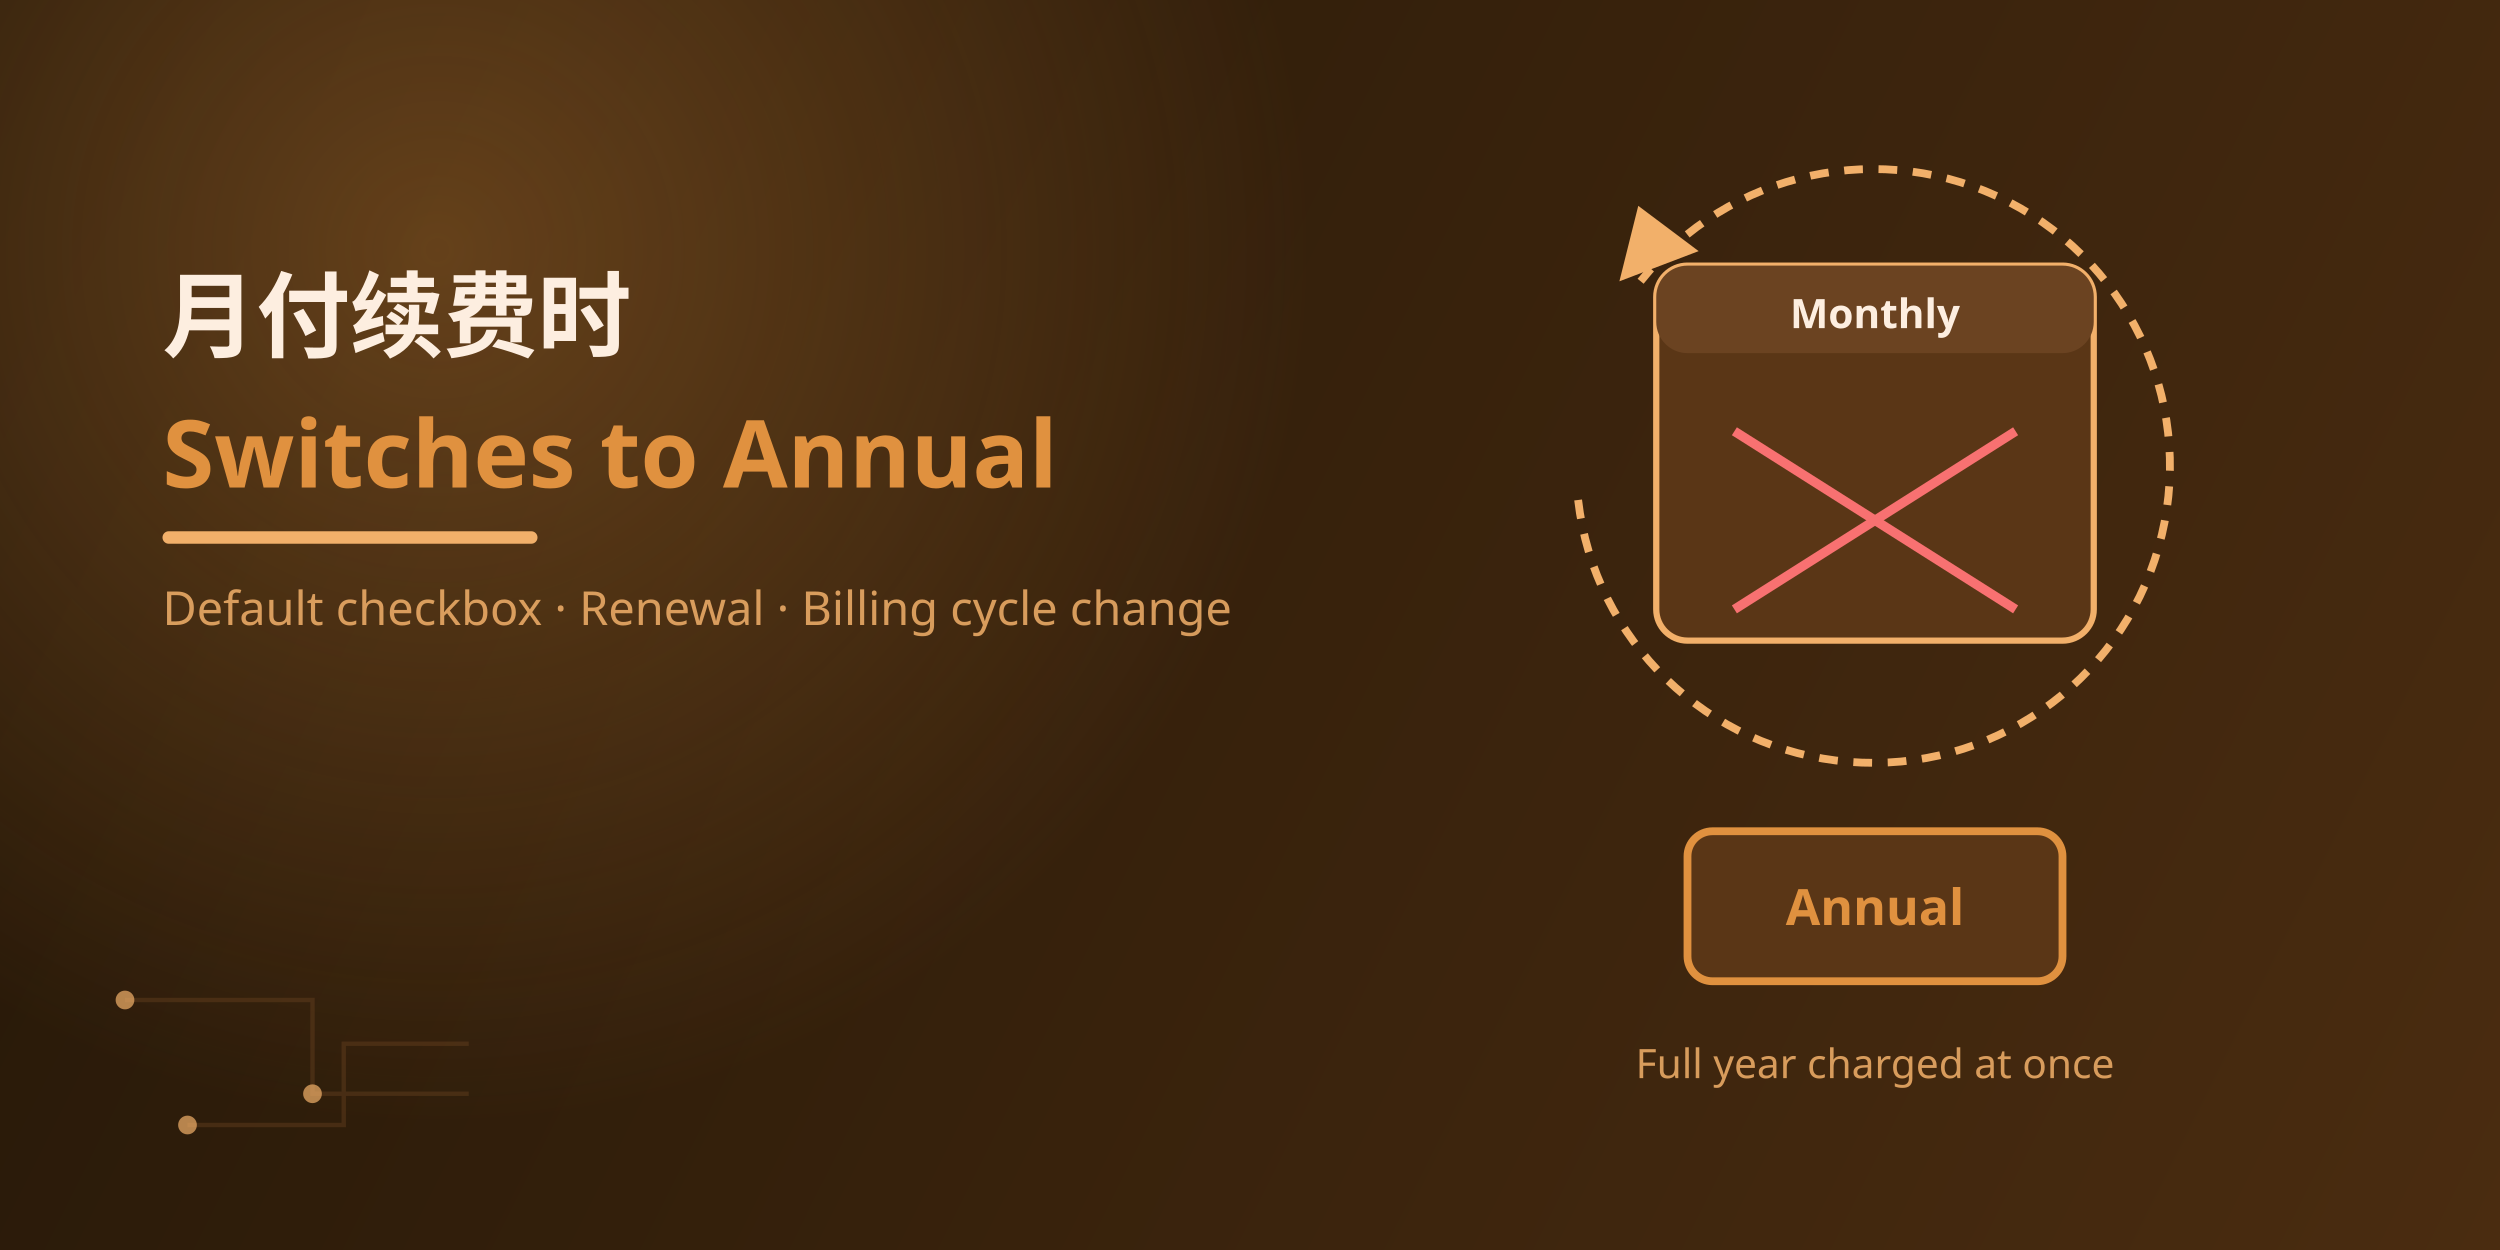
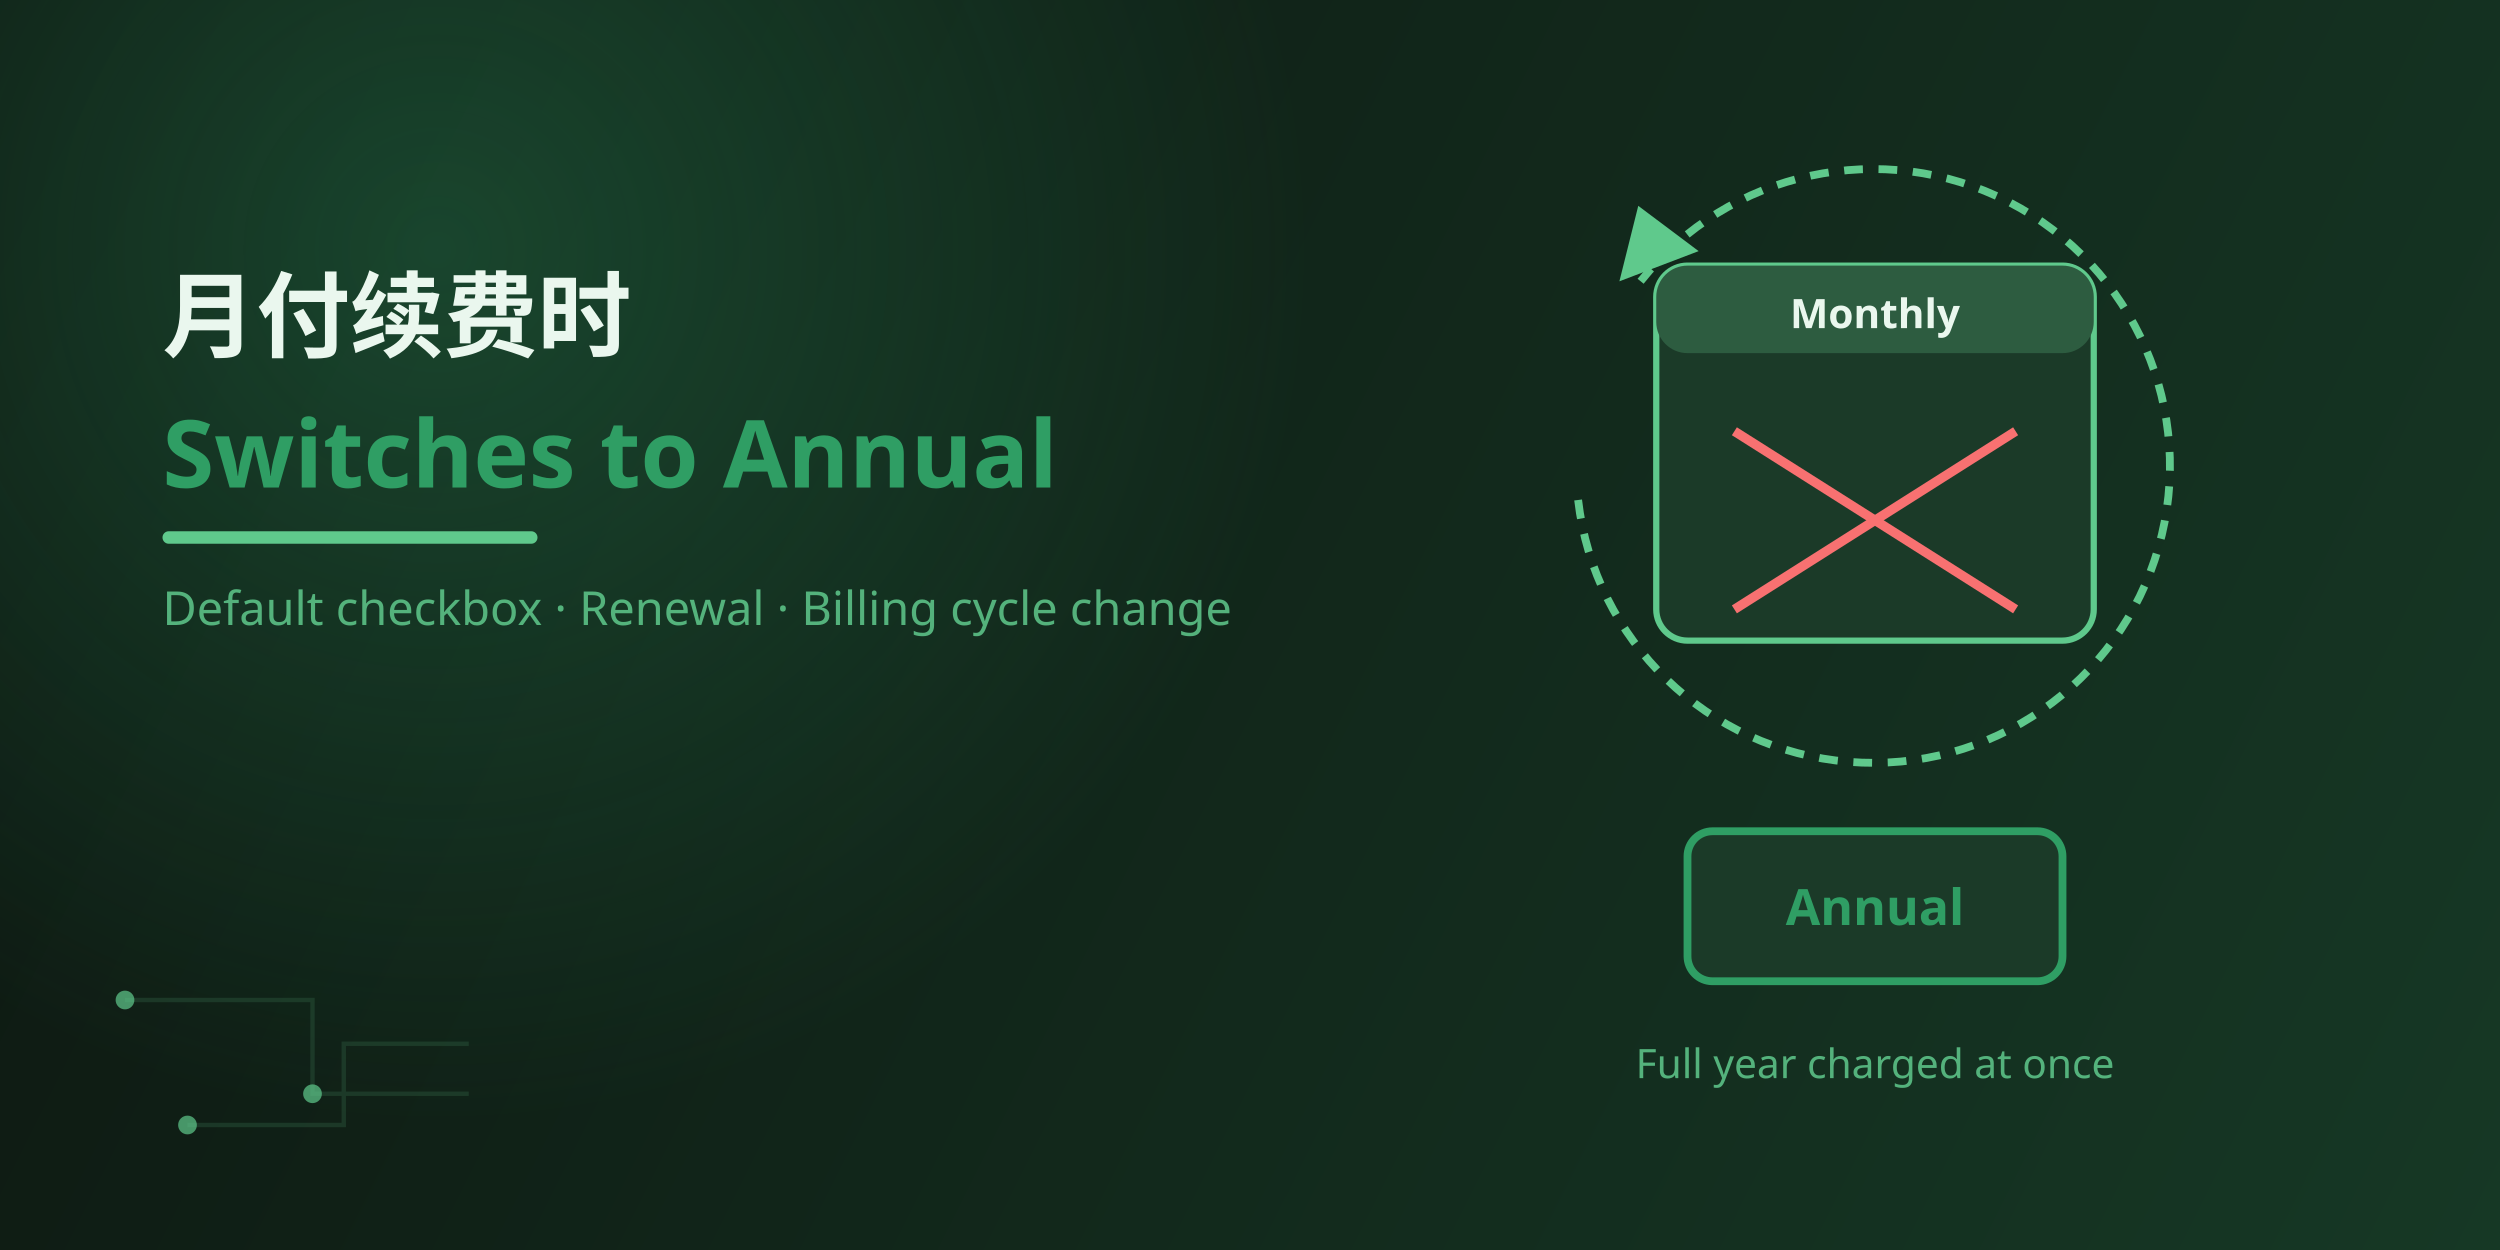
<svg xmlns="http://www.w3.org/2000/svg" viewBox="0 0 800 400" role="img" aria-label="AI订阅Monthly Plan被静默换成年付方案封面图">
  <defs>
    <linearGradient id="bgGradCycle" x1="0" y1="0" x2="800" y2="400" gradientUnits="userSpaceOnUse">
-       <stop offset="0" stop-color="#241708" />
-       <stop offset="1" stop-color="#4a2c10" />
+       <stop offset="0" stop-color="#0d1610" />
+       <stop offset="1" stop-color="#163825" />
    </linearGradient>
    <radialGradient id="glowCycle" cx="140" cy="80" r="280" gradientUnits="userSpaceOnUse">
-       <stop offset="0" stop-color="#e0913f" stop-opacity="0.32" />
-       <stop offset="1" stop-color="#e0913f" stop-opacity="0" />
+       <stop offset="0" stop-color="#2f9e64" stop-opacity="0.32" />
+       <stop offset="1" stop-color="#2f9e64" stop-opacity="0" />
    </radialGradient>
  </defs>
  <rect width="800" height="400" fill="url(#bgGradCycle)" />
  <rect width="800" height="400" fill="url(#glowCycle)" />
-   <g stroke="#6b4321" stroke-width="1.4" opacity="0.4" fill="none">
+   <g stroke="#2d5c40" stroke-width="1.4" opacity="0.4" fill="none">
    <path d="M40 320 h60 v30 h50" />
    <path d="M60 360 h50 v-26 h40" />
  </g>
-   <g fill="#f2b06a" opacity="0.7">
+   <g fill="#5fc98c" opacity="0.7">
    <circle cx="40" cy="320" r="3" />
    <circle cx="100" cy="350" r="3" />
    <circle cx="60" cy="360" r="3" />
  </g>
-   <text x="52" y="112" font-family="'PingFang SC','Microsoft YaHei',sans-serif" font-size="30" font-weight="700" fill="#fdeee0">月付续费时</text>
-   <text x="52" y="156" font-family="'PingFang SC','Microsoft YaHei',sans-serif" font-size="30" font-weight="700" fill="#e0913f">Switches to Annual</text>
-   <rect x="52" y="170" width="120" height="4" rx="2" fill="#f2b06a" />
-   <text x="52" y="200" font-family="'PingFang SC','Microsoft YaHei',sans-serif" font-size="15" font-weight="400" fill="#f2b06a" opacity="0.85">Default checkbox · Renewal · Billing cycle change</text>
+   <text x="52" y="112" font-family="'PingFang SC','Microsoft YaHei',sans-serif" font-size="30" font-weight="700" fill="#eaf7ee">月付续费时</text>
+   <text x="52" y="156" font-family="'PingFang SC','Microsoft YaHei',sans-serif" font-size="30" font-weight="700" fill="#2f9e64">Switches to Annual</text>
+   <rect x="52" y="170" width="120" height="4" rx="2" fill="#5fc98c" />
+   <text x="52" y="200" font-family="'PingFang SC','Microsoft YaHei',sans-serif" font-size="15" font-weight="400" fill="#5fc98c" opacity="0.85">Default checkbox · Renewal · Billing cycle change</text>
  <g transform="translate(600,140)">
-     <rect x="-70" y="-55" width="140" height="120" rx="10" fill="#5a3616" stroke="#f2b06a" stroke-width="2" />
-     <rect x="-70" y="-55" width="140" height="28" rx="10" fill="#6b4321" />
-     <text x="0" y="-35" text-anchor="middle" font-family="'PingFang SC','Microsoft YaHei',sans-serif" font-size="13" fill="#fdeee0" font-weight="700">Monthly</text>
+     <rect x="-70" y="-55" width="140" height="120" rx="10" fill="#1b3a28" stroke="#5fc98c" stroke-width="2" />
+     <rect x="-70" y="-55" width="140" height="28" rx="10" fill="#2d5c40" />
+     <text x="0" y="-35" text-anchor="middle" font-family="'PingFang SC','Microsoft YaHei',sans-serif" font-size="13" fill="#eaf7ee" font-weight="700">Monthly</text>
    <line x1="-45" y1="-2" x2="45" y2="55" stroke="#f87171" stroke-width="3" />
    <line x1="45" y1="-2" x2="-45" y2="55" stroke="#f87171" stroke-width="3" />
  </g>
-   <g transform="translate(600,140)" stroke="#f2b06a" stroke-width="2.5" fill="none">
+   <g transform="translate(600,140)" stroke="#5fc98c" stroke-width="2.5" fill="none">
    <path d="M-95 20 a95 95 0 1 0 20 -70" stroke-dasharray="6 5" />
-     <path d="M-80 -52 l5 -20 l16 12 z" fill="#f2b06a" />
+     <path d="M-80 -52 l5 -20 l16 12 z" fill="#5fc98c" />
  </g>
  <g transform="translate(600,290)">
-     <rect x="-60" y="-24" width="120" height="48" rx="8" fill="#5a3616" stroke="#e0913f" stroke-width="2.5" />
-     <text x="0" y="6" text-anchor="middle" font-family="'PingFang SC','Microsoft YaHei',sans-serif" font-size="16" fill="#e0913f" font-weight="700">Annual</text>
+     <rect x="-60" y="-24" width="120" height="48" rx="8" fill="#1b3a28" stroke="#2f9e64" stroke-width="2.5" />
+     <text x="0" y="6" text-anchor="middle" font-family="'PingFang SC','Microsoft YaHei',sans-serif" font-size="16" fill="#2f9e64" font-weight="700">Annual</text>
  </g>
-   <text x="600" y="345" text-anchor="middle" font-family="'PingFang SC','Microsoft YaHei',sans-serif" font-size="13" fill="#f2b06a" opacity="0.85">Full year charged at once</text>
+   <text x="600" y="345" text-anchor="middle" font-family="'PingFang SC','Microsoft YaHei',sans-serif" font-size="13" fill="#5fc98c" opacity="0.85">Full year charged at once</text>
</svg>
